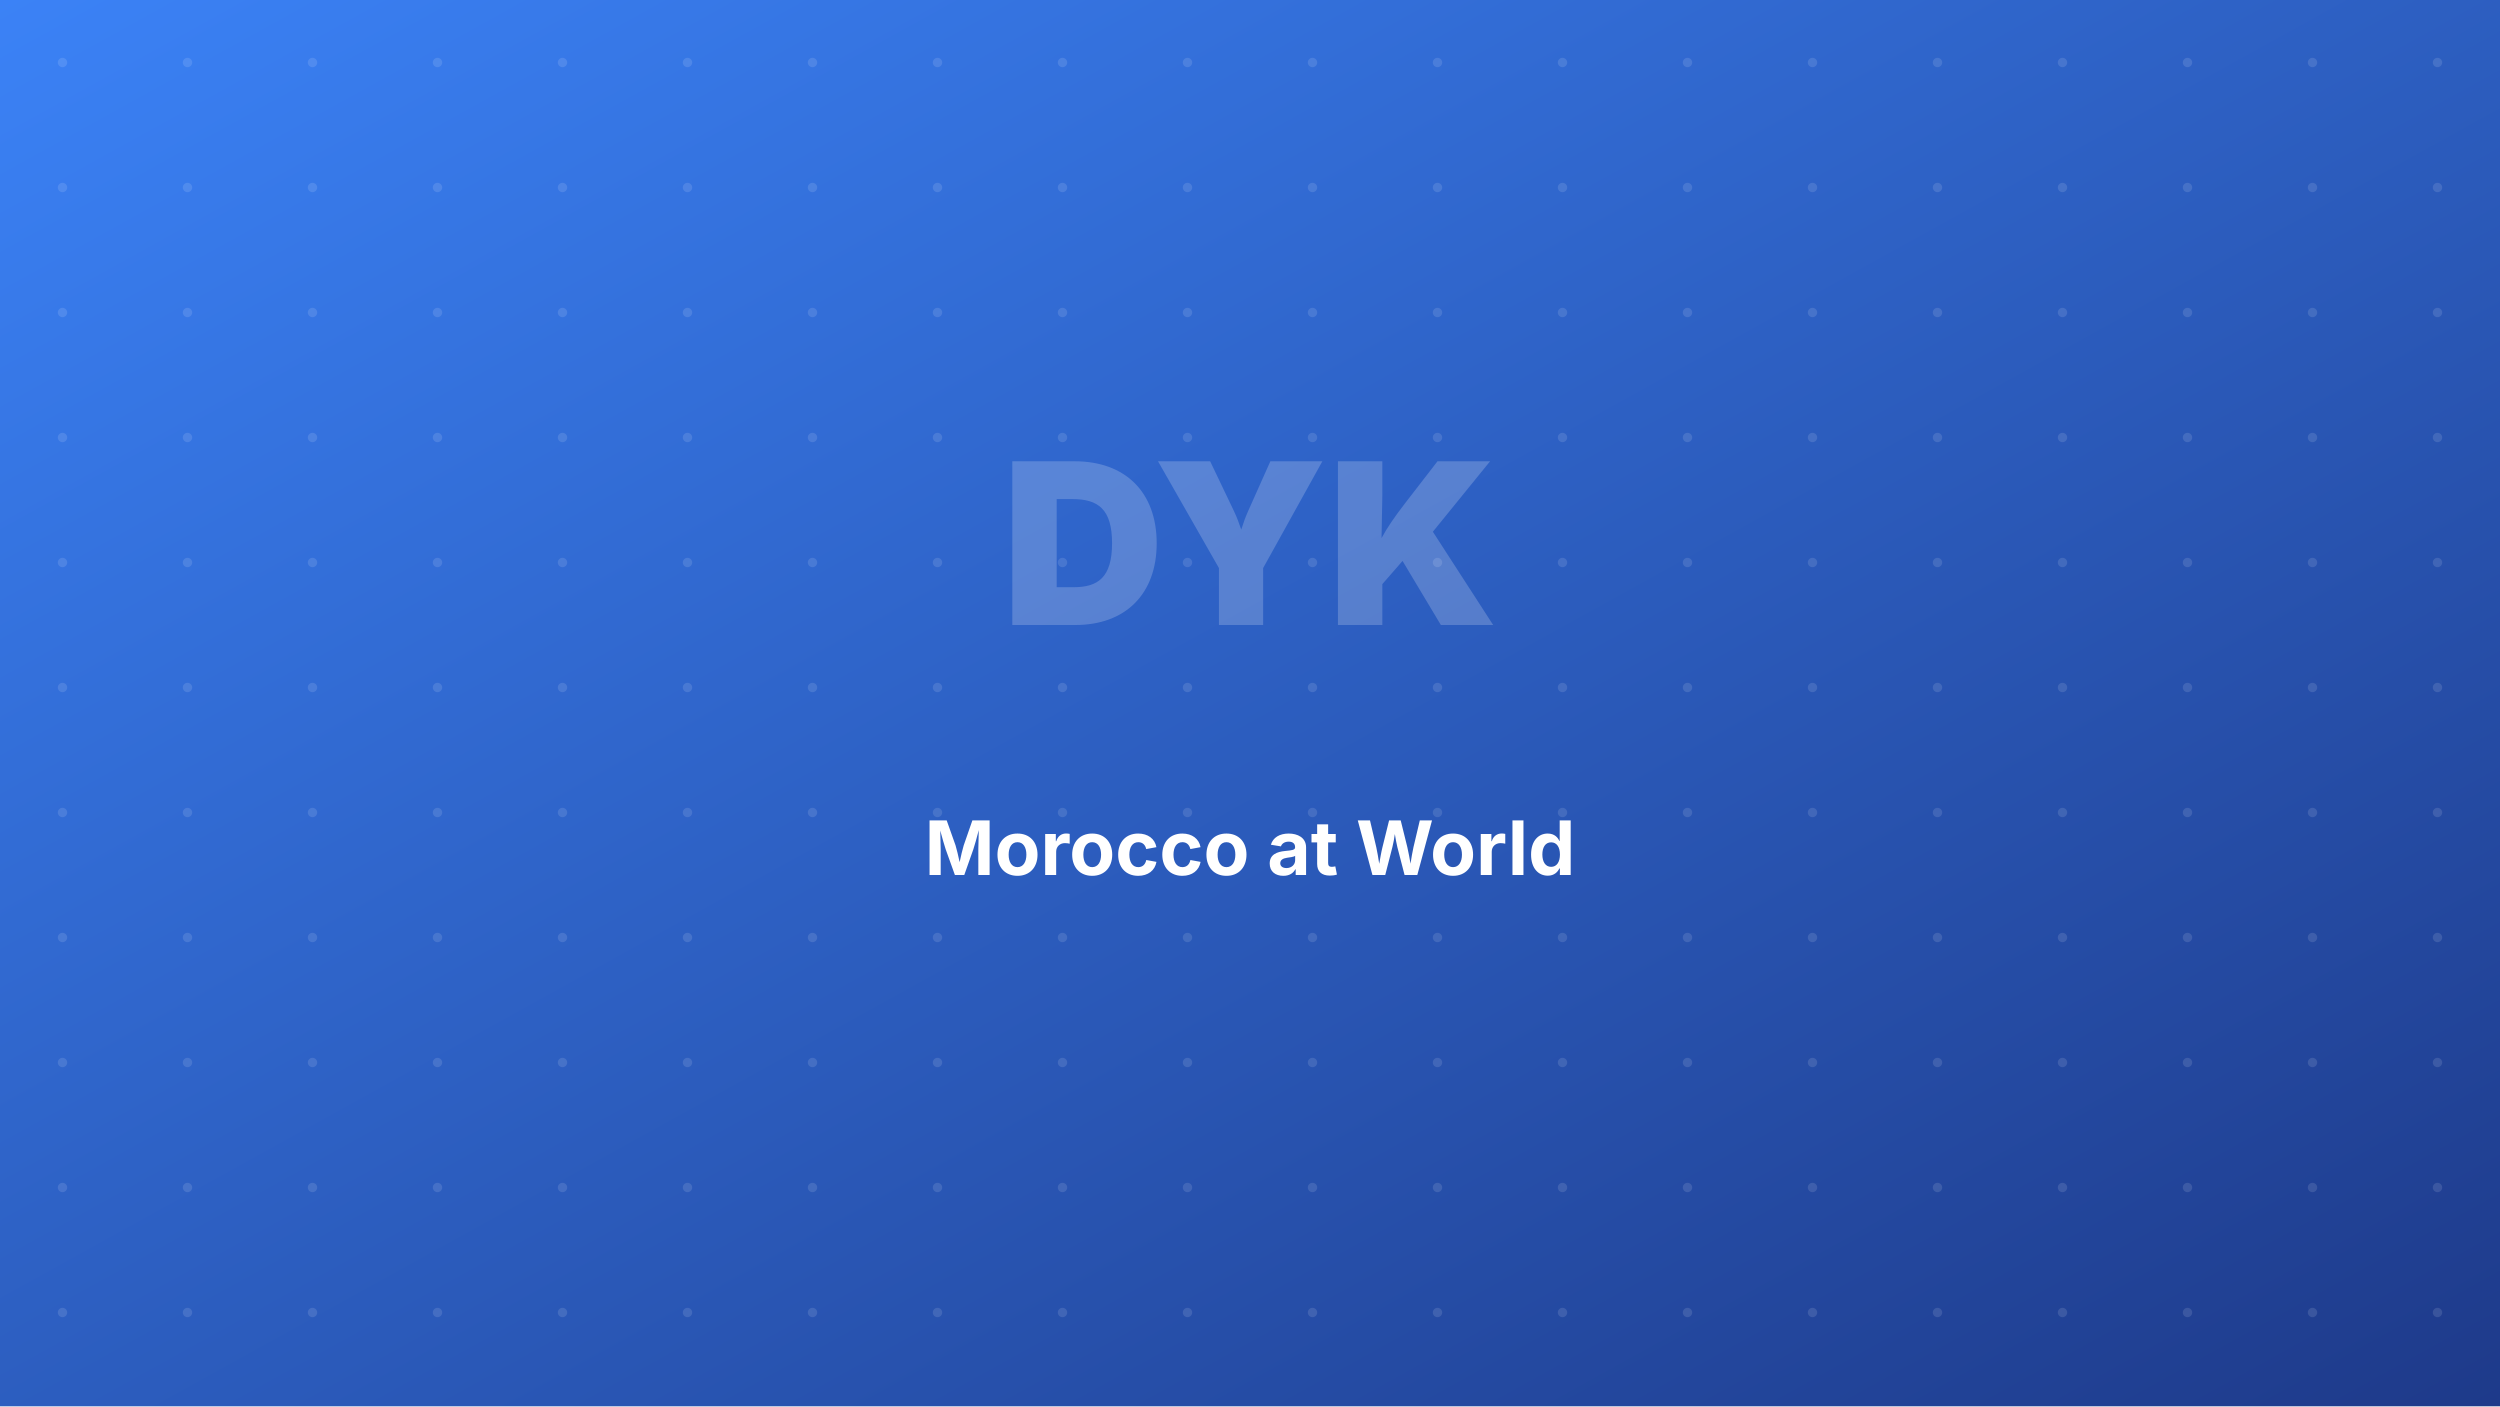
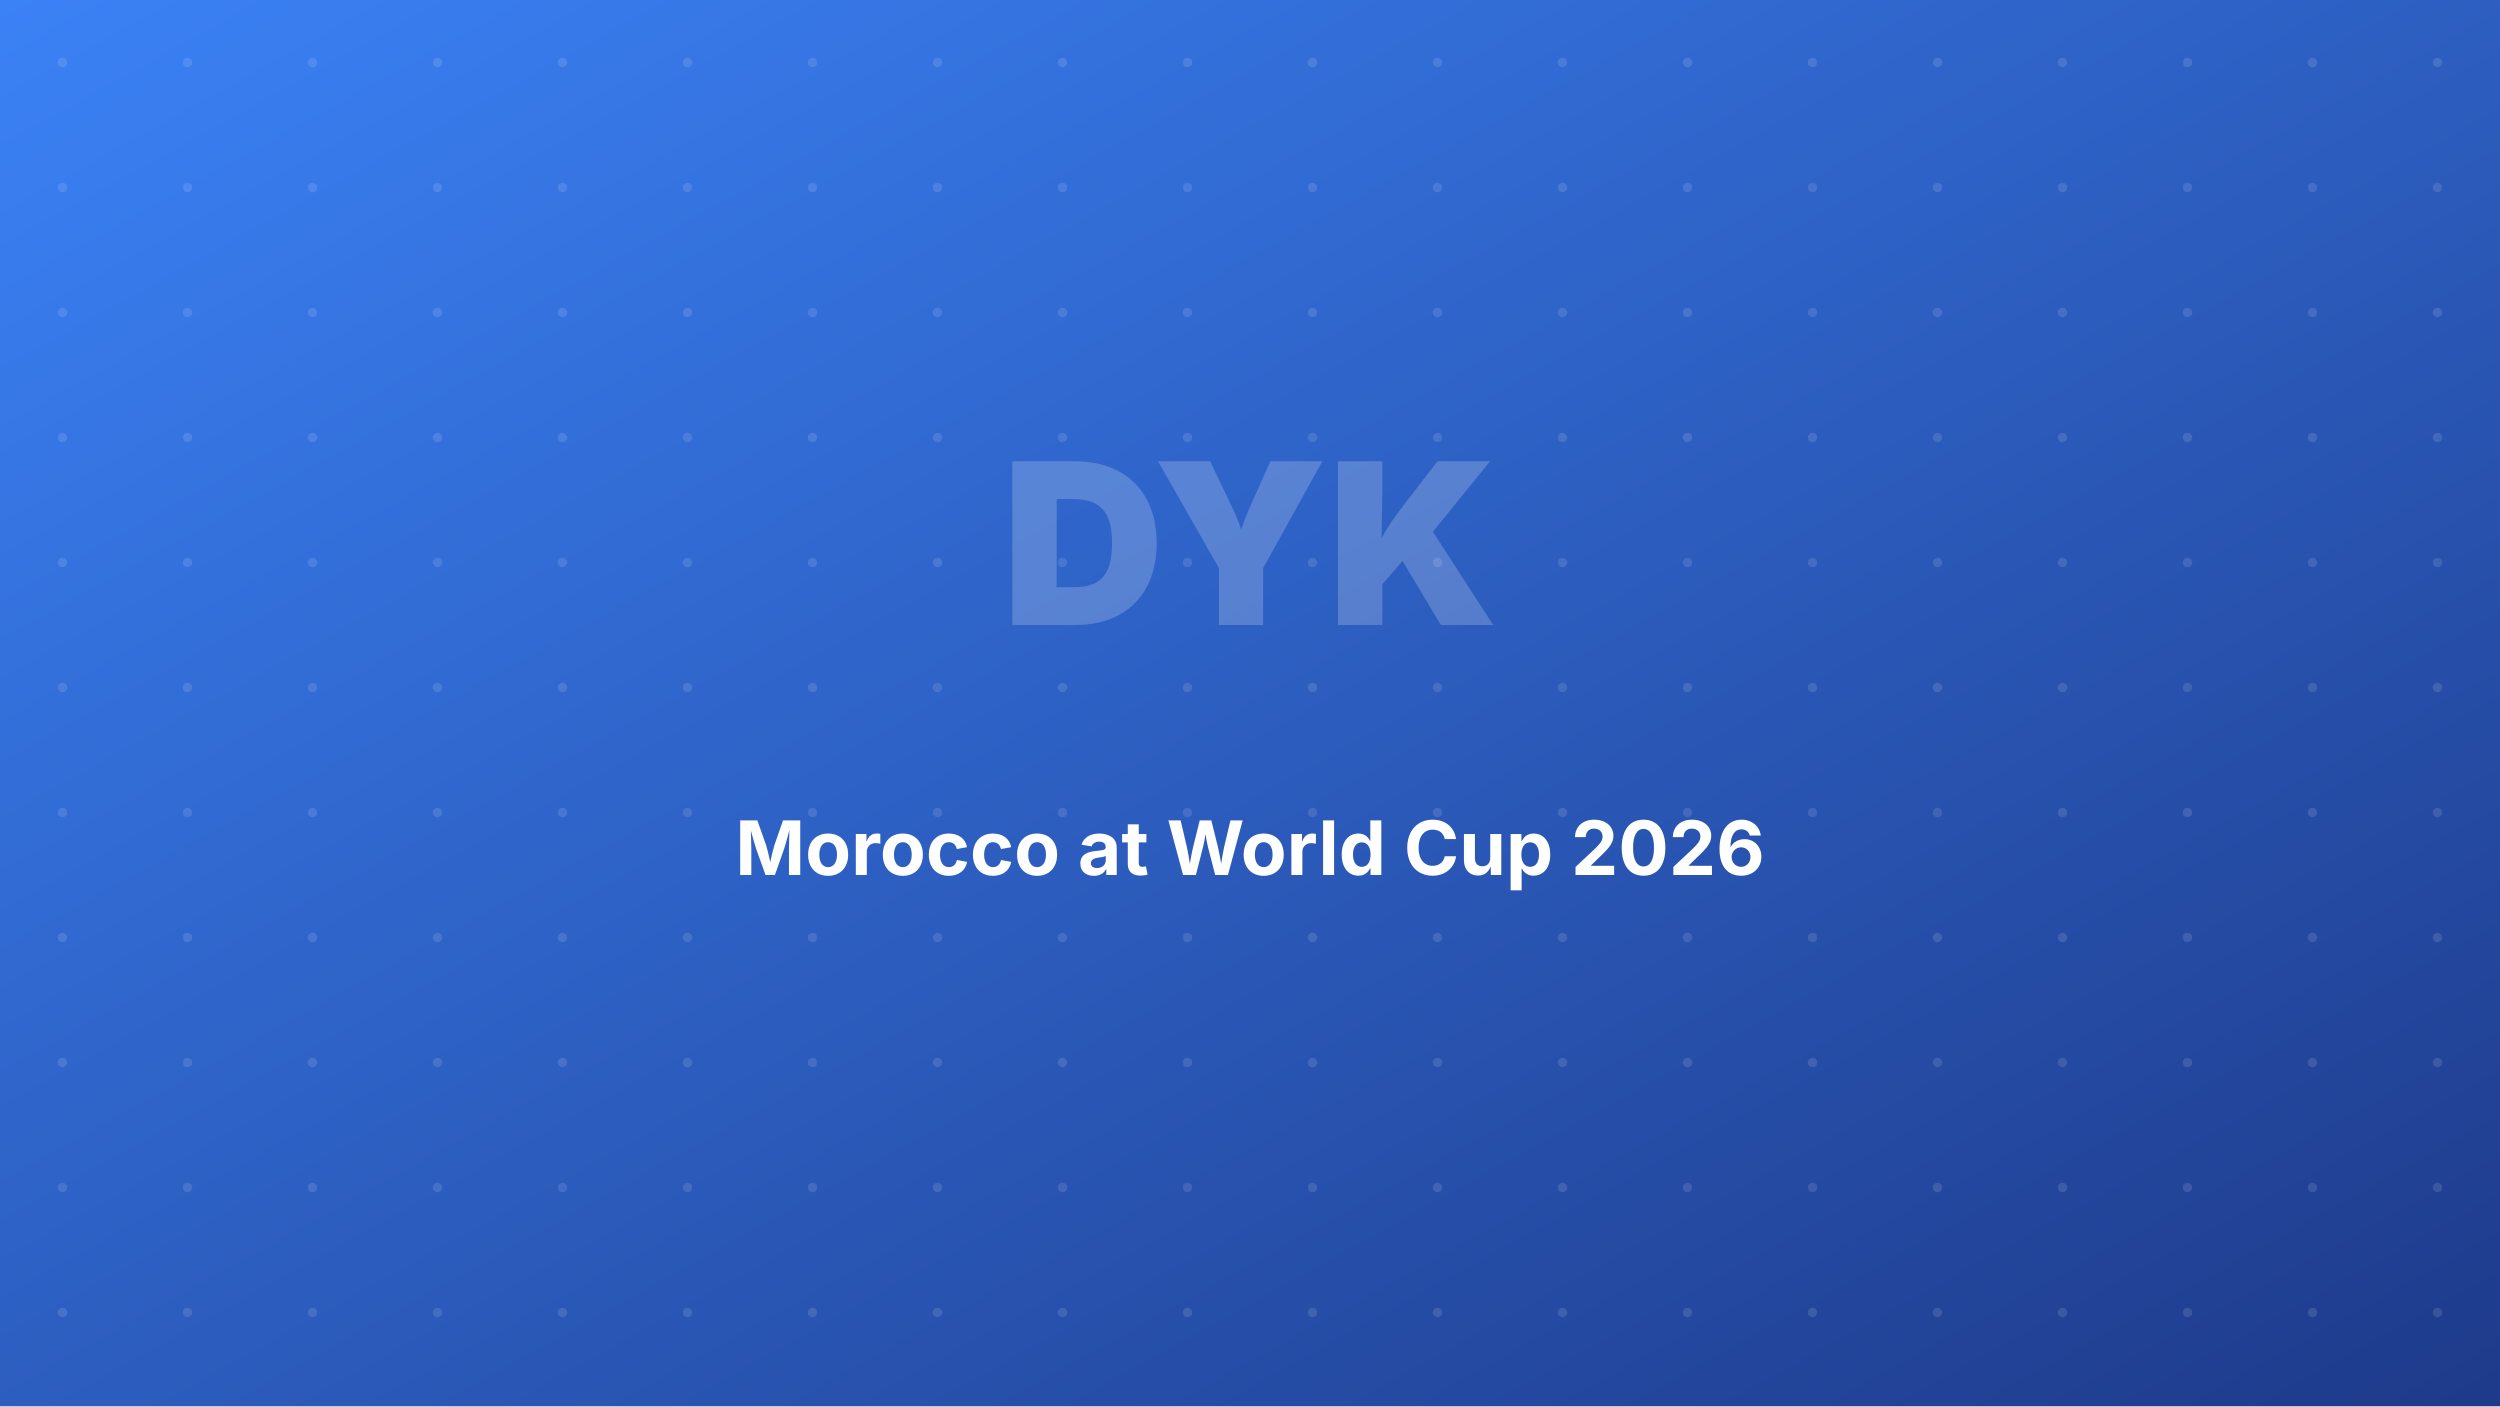
<svg xmlns="http://www.w3.org/2000/svg" width="800" height="450" viewBox="0 0 800 450" role="img" aria-labelledby="title">
  <defs>
    <linearGradient id="bg" x1="0" y1="0" x2="1" y2="1">
      <stop offset="0%" stop-color="#3B82F6" />
      <stop offset="100%" stop-color="#1E3A8A" />
    </linearGradient>
    <pattern id="dots" width="40" height="40" patternUnits="userSpaceOnUse">
      <circle cx="20" cy="20" r="1.5" fill="#fff" opacity=".12" />
    </pattern>
  </defs>
  <rect width="800" height="450" fill="url(#bg)" />
  <rect width="800" height="450" fill="url(#dots)" />
  <text x="400" y="200" text-anchor="middle" fill="#fff" opacity=".20" font-family="Inter, Cairo, Tajawal, Arial, sans-serif" font-size="72" font-weight="900">DYK</text>
-   <text x="400" y="280" text-anchor="middle" fill="#fff" font-family="Inter, Cairo, Tajawal, Arial, sans-serif" font-size="24" font-weight="700">Morocco at World</text>
+   <text x="400" y="280" text-anchor="middle" fill="#fff" font-family="Inter, Cairo, Tajawal, Arial, sans-serif" font-size="24" font-weight="700">Morocco at World Cup 2026</text>
</svg>
